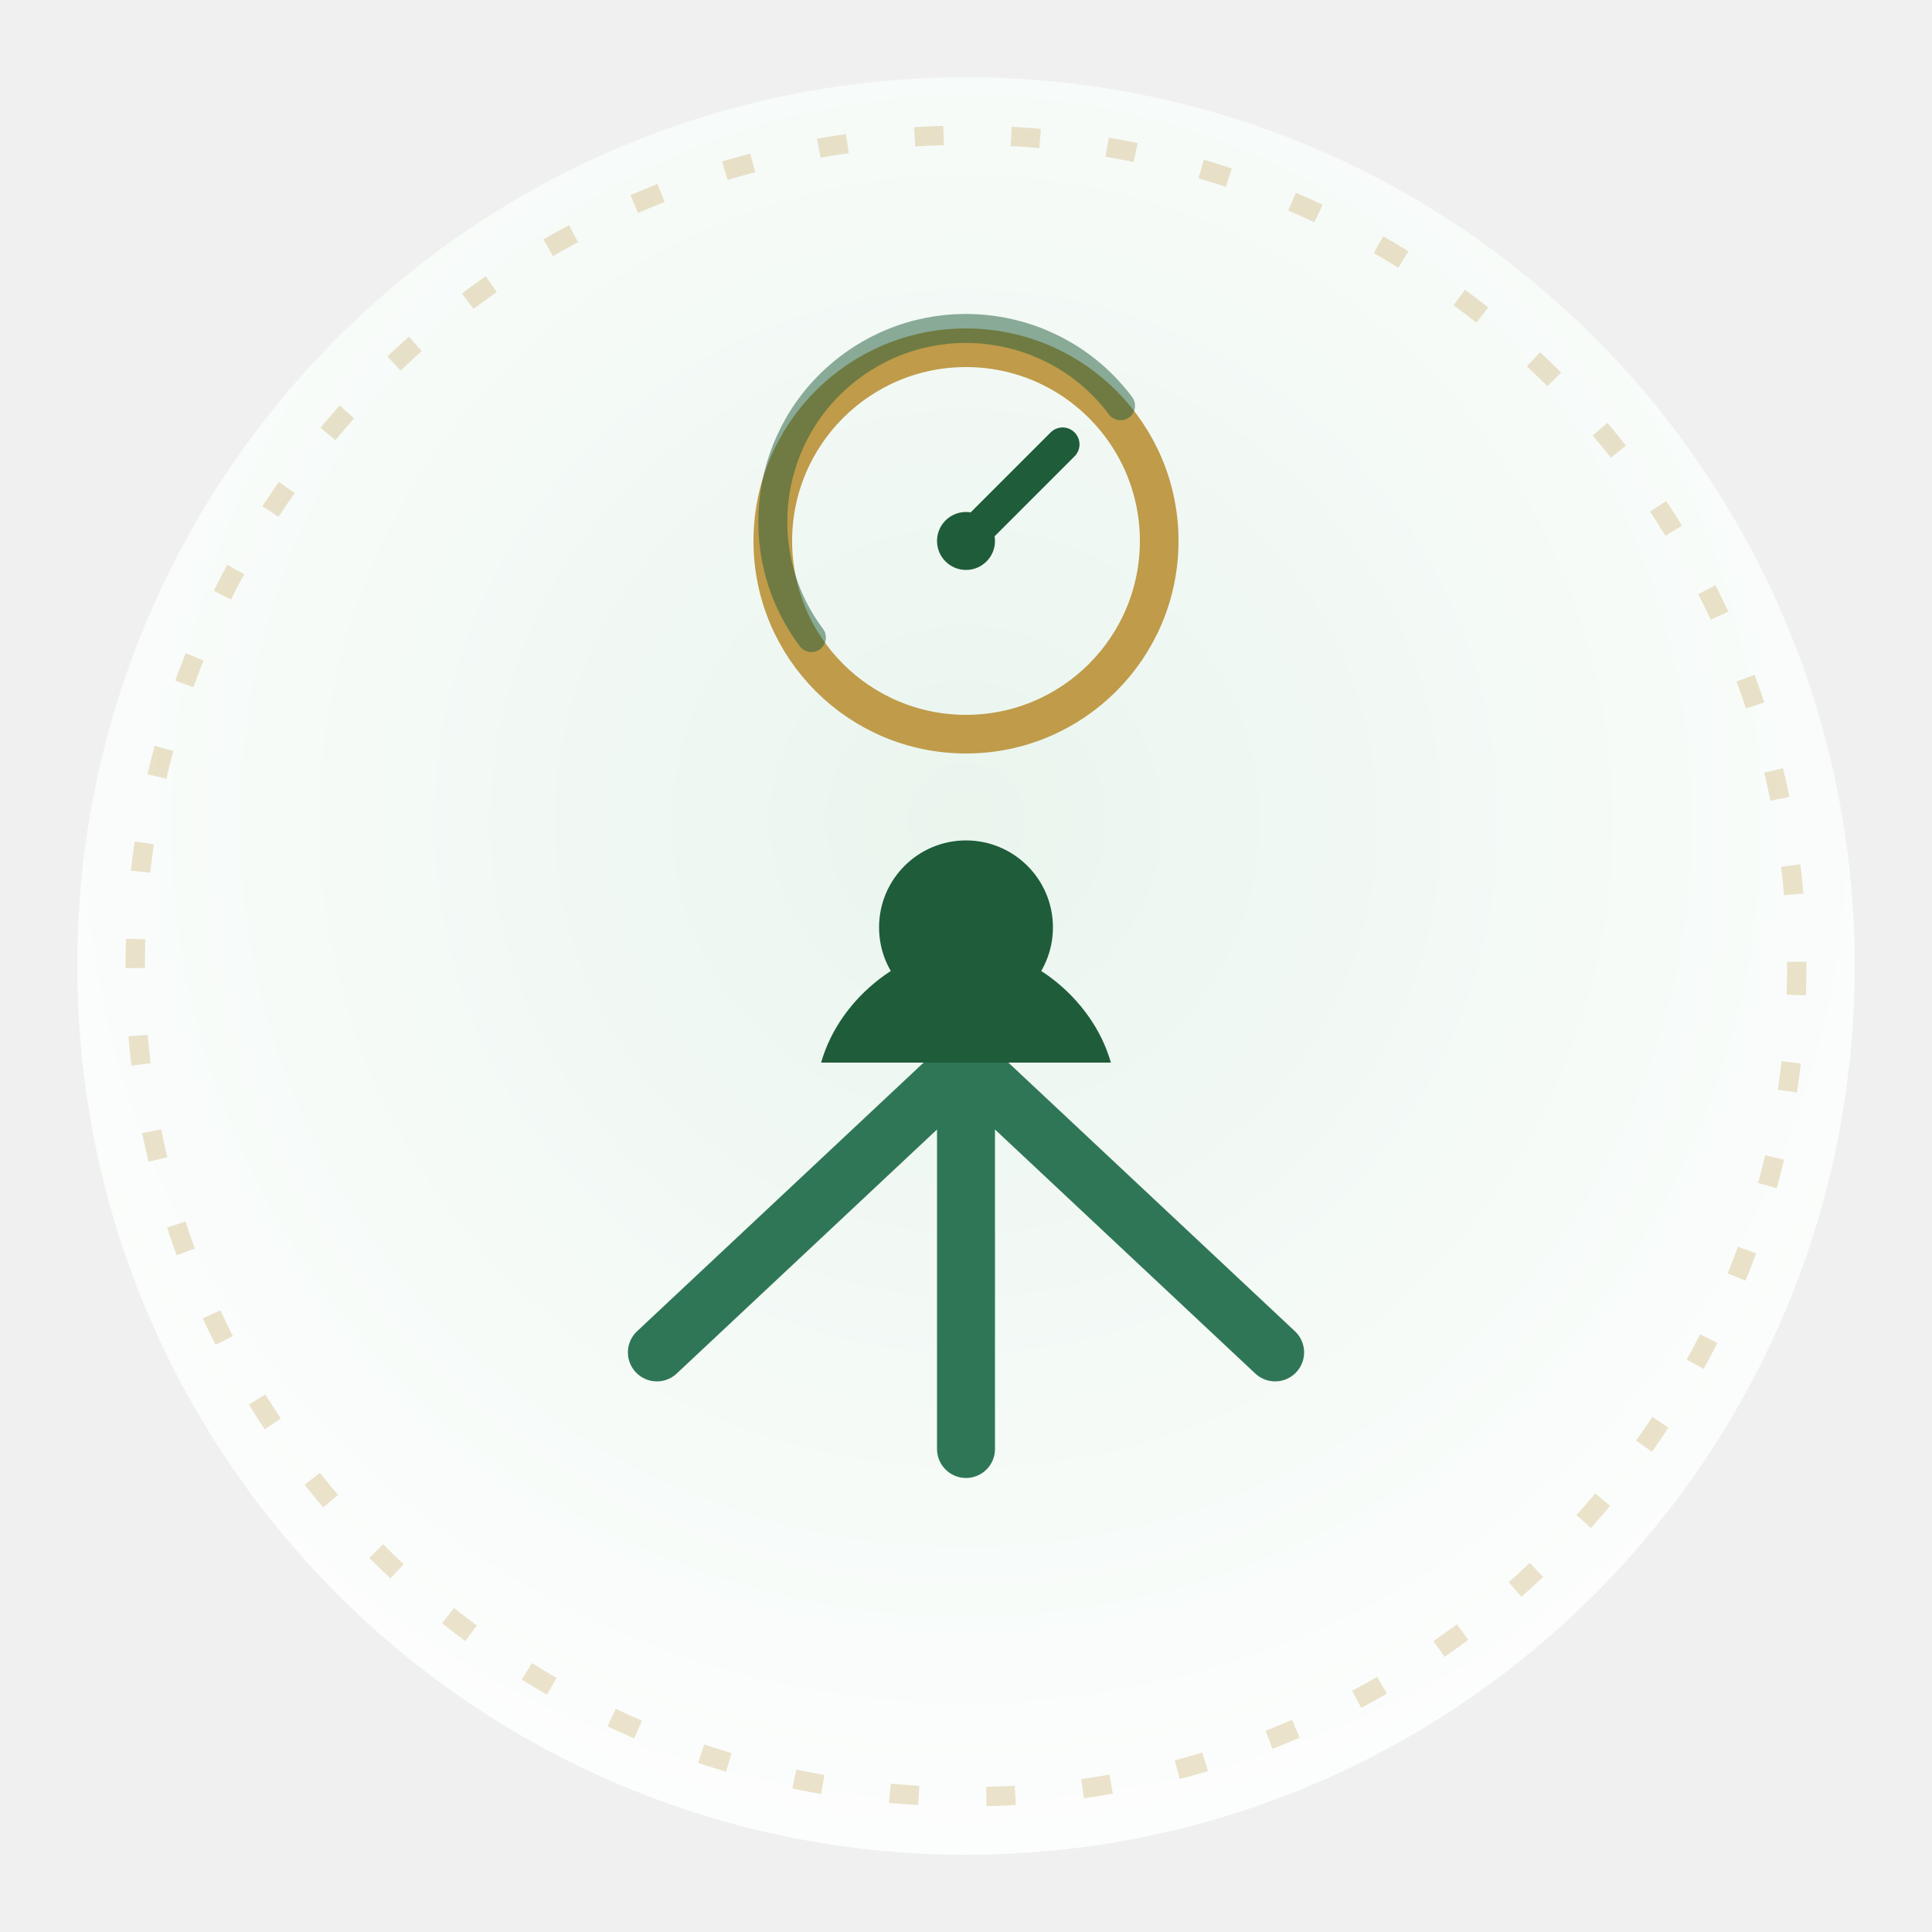
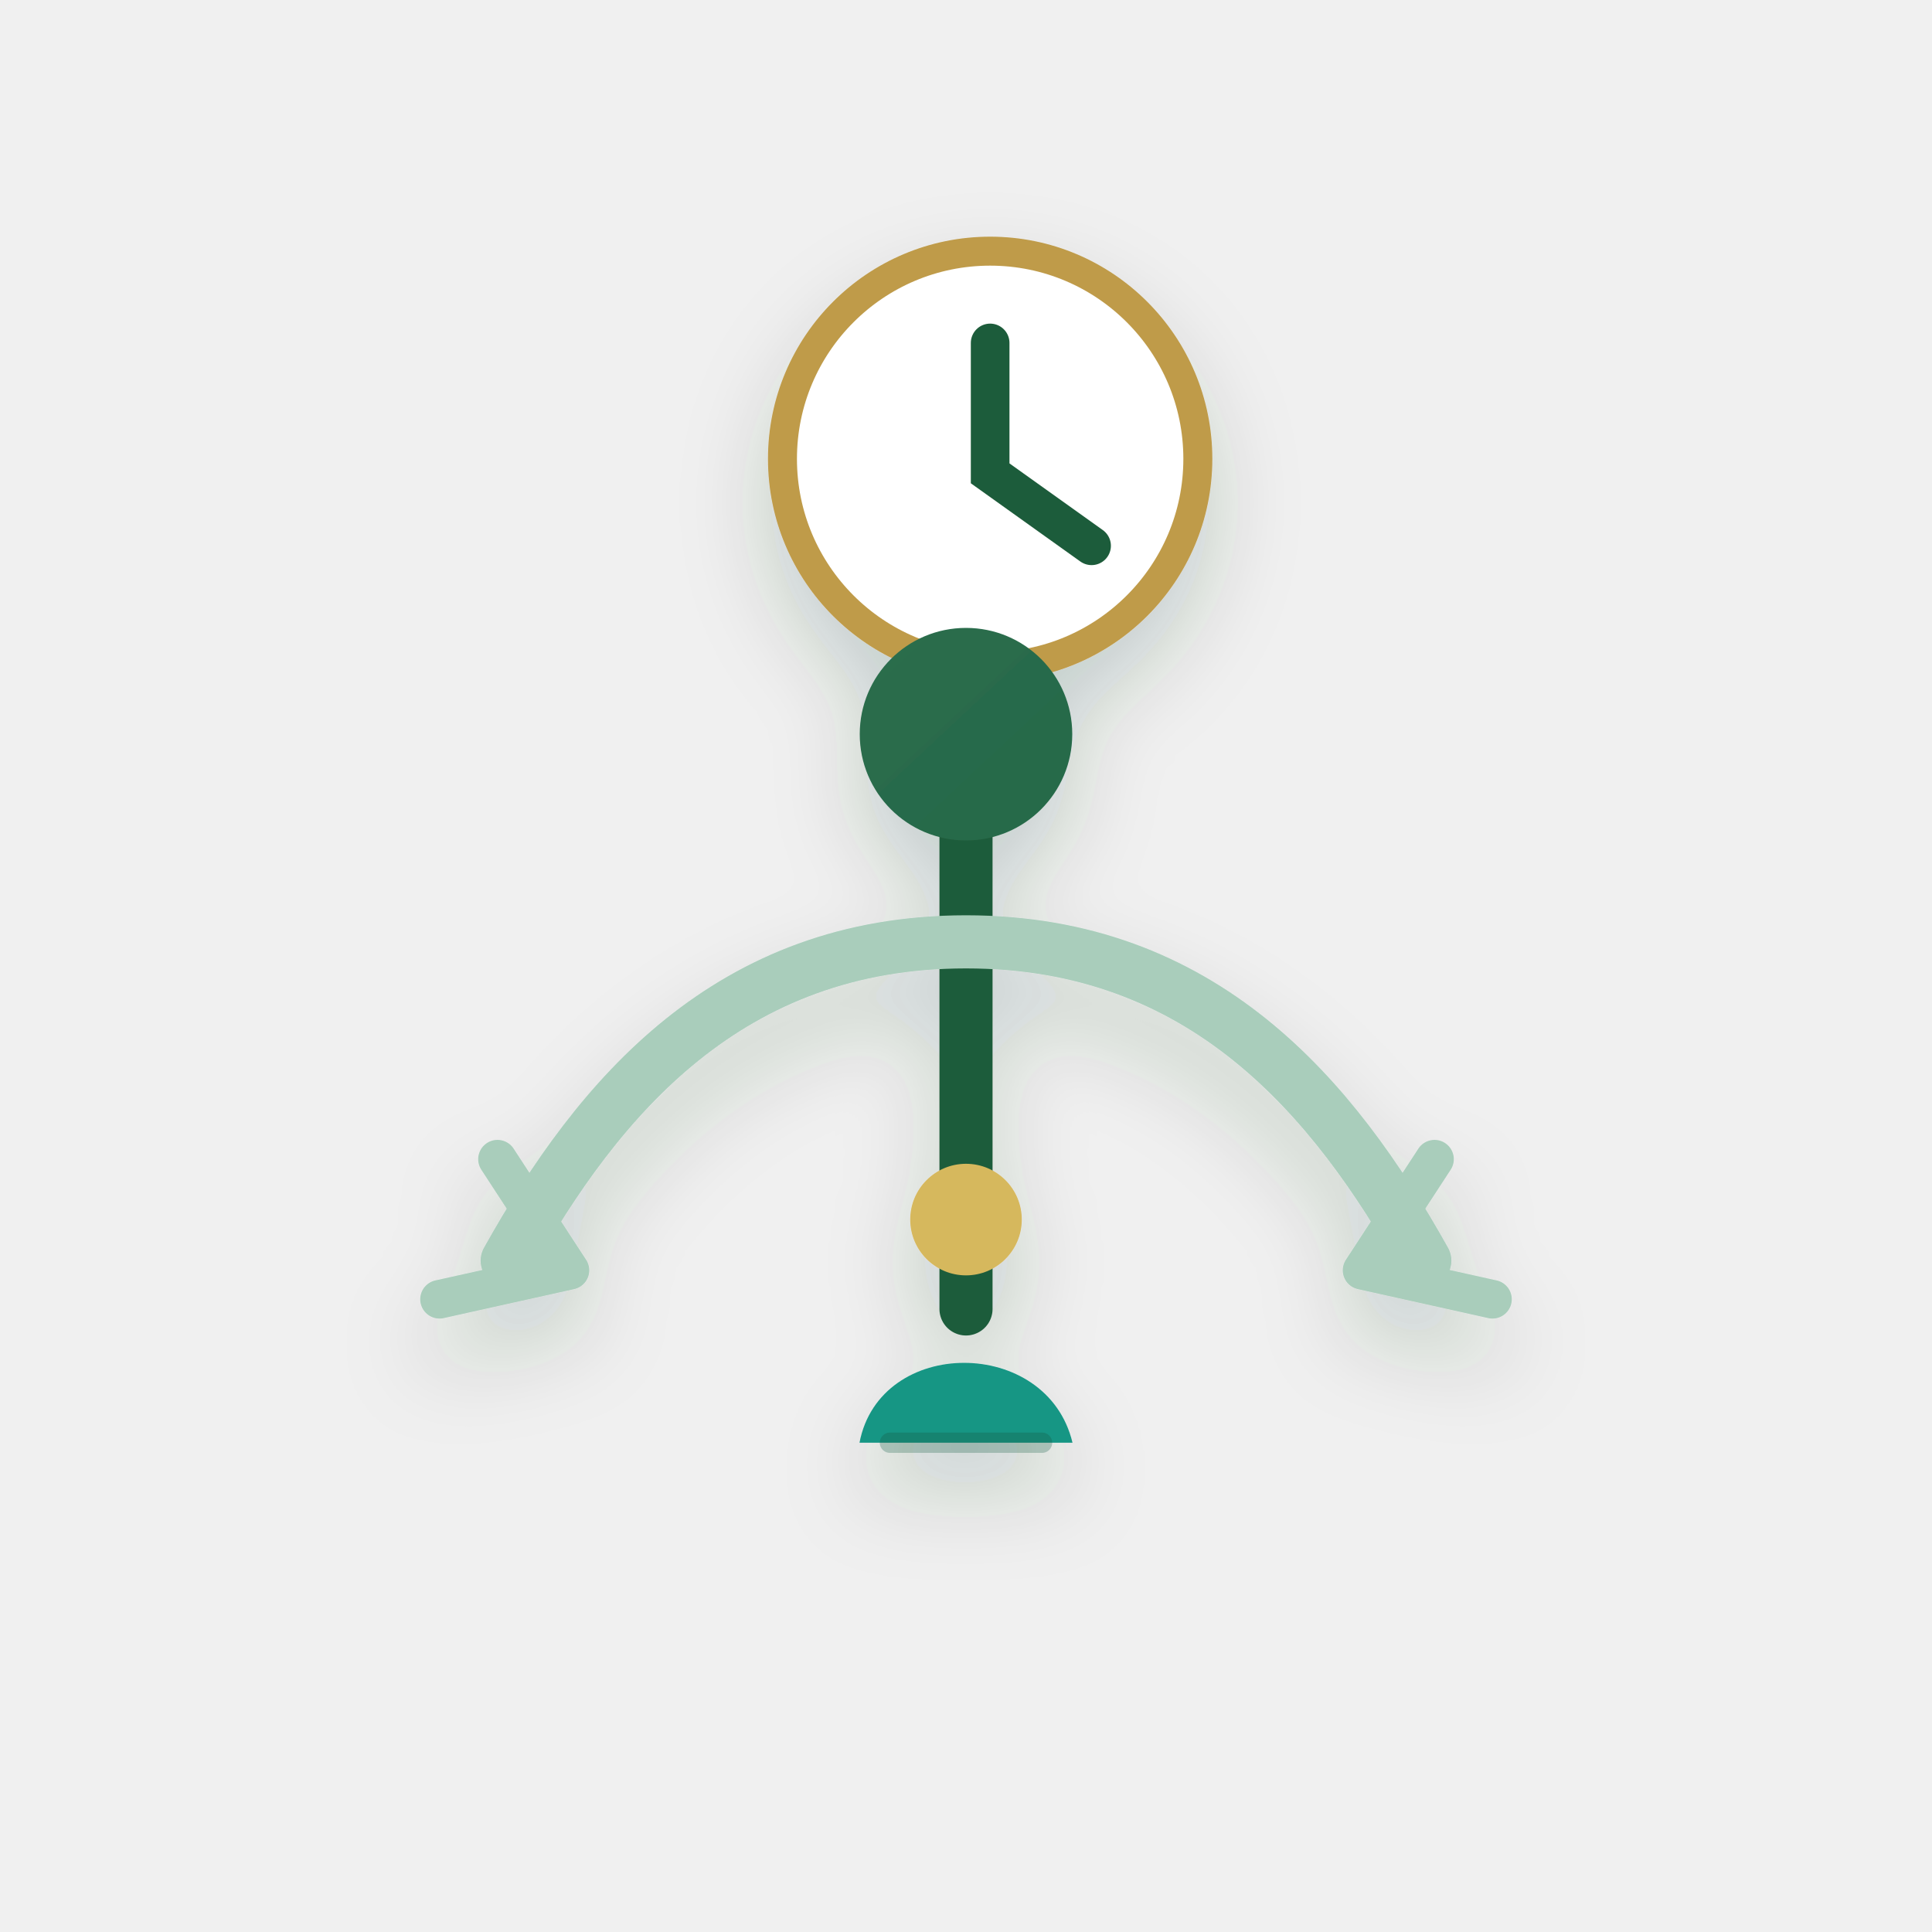
- <svg xmlns="http://www.w3.org/2000/svg" viewBox="0 0 200 200">
+ <svg xmlns="http://www.w3.org/2000/svg" width="800" height="800" viewBox="0 0 800 800" fill="none" role="img" aria-labelledby="title-emergency-decision-pressure">
  <defs>
-     <radialGradient id="bg6" cx="50%" cy="42%" r="65%">
-       <stop offset="0%" stop-color="#EAF5EE" />
-       <stop offset="100%" stop-color="#FFFFFF" />
-     </radialGradient>
+     <linearGradient id="g-emergency-decision-pressure" x1="120" y1="100" x2="680" y2="700" gradientUnits="userSpaceOnUse">
+       <stop stop-color="#2F7657" />
+       <stop offset="1" stop-color="#1F5C3A" />
+     </linearGradient>
+     <linearGradient id="gold-emergency-decision-pressure" x1="160" y1="120" x2="680" y2="680" gradientUnits="userSpaceOnUse">
+       <stop stop-color="#D6B85D" />
+       <stop offset="1" stop-color="#BF9B4A" />
+     </linearGradient>
+     <linearGradient id="teal-emergency-decision-pressure" x1="120" y1="180" x2="670" y2="650" gradientUnits="userSpaceOnUse">
+       <stop stop-color="#28B4A5" />
+       <stop offset="1" stop-color="#159684" />
+     </linearGradient>
+     <filter id="shadow-emergency-decision-pressure" x="-20%" y="-20%" width="140%" height="150%" color-interpolation-filters="sRGB">
+       <feDropShadow dx="0" dy="18" stdDeviation="18" flood-color="#0B3F2D" flood-opacity="0.18" />
+     </filter>
+     <filter id="soft-emergency-decision-pressure" x="-30%" y="-30%" width="160%" height="160%">
+       <feGaussianBlur stdDeviation="10" />
+     </filter>
  </defs>
-   <circle cx="100" cy="100" r="92" fill="url(#bg6)" />
-   <circle cx="100" cy="100" r="86" fill="none" stroke="#BF9B4A" stroke-opacity="0.28" stroke-width="2" stroke-dasharray="3 7" />
-   <path d="M100 150V110M100 110l-32 30M100 110l32 30" stroke="#2F7657" stroke-width="6" fill="none" stroke-linecap="round" />
-   <circle cx="100" cy="96" r="9" fill="#1F5C3A" />
-   <path d="M85 110c2-7 9-12 15-12s13 5 15 12" fill="#1F5C3A" />
-   <circle cx="100" cy="56" r="20" fill="none" stroke="#BF9B4A" stroke-width="4" />
-   <path d="M100 56l10-10" stroke="#1F5C3A" stroke-width="3.5" stroke-linecap="round" />
-   <circle cx="100" cy="56" r="3" fill="#1F5C3A" />
-   <path d="M84 66a20 20 0 0132-24" stroke="#1F5C3A" stroke-width="3" fill="none" stroke-linecap="round" opacity="0.5" />
+   <g filter="url(#shadow-emergency-decision-pressure)">
+     <circle cx="410" cy="190" r="86" fill="white" stroke="#BF9B4A" stroke-width="12" />
+     <path d="M410 142v54l42 30" stroke="#1F5C3A" stroke-width="16" stroke-linecap="round" />
+     <path d="M400 322v220" stroke="#1F5C3A" stroke-width="22" stroke-linecap="round" />
+     <path d="M400 390c-98 0-152 64-190 132M400 390c98 0 152 64 190 132" stroke="#A9CDBB" stroke-width="22" stroke-linecap="round" />
+     <path d="M182 538l54-12-30-46M618 538l-54-12 30-46" stroke="#A9CDBB" stroke-width="16" stroke-linecap="round" stroke-linejoin="round" />
+     <circle cx="400" cy="304" r="44" fill="url(#g-emergency-decision-pressure)" />
+     <g transform="translate(400 505) scale(1.05)">
+       <circle cx="0" cy="0" r="22" fill="#D6B85D" />
+       <path d="M-42 88c8-42 74-42 84 0" fill="#159684" />
+       <path d="M-30 88h60" stroke="#0E4A34" stroke-width="8" stroke-linecap="round" opacity=".25" />
+     </g>
+   </g>
</svg>
